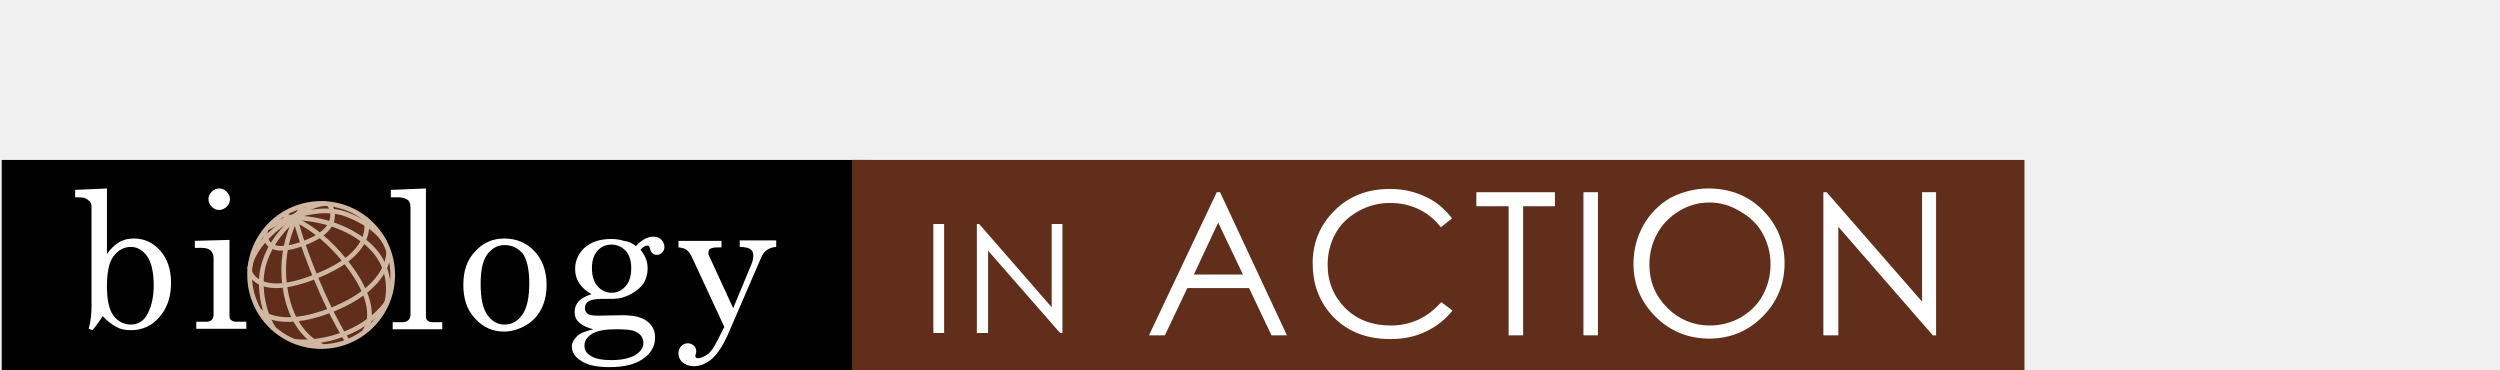
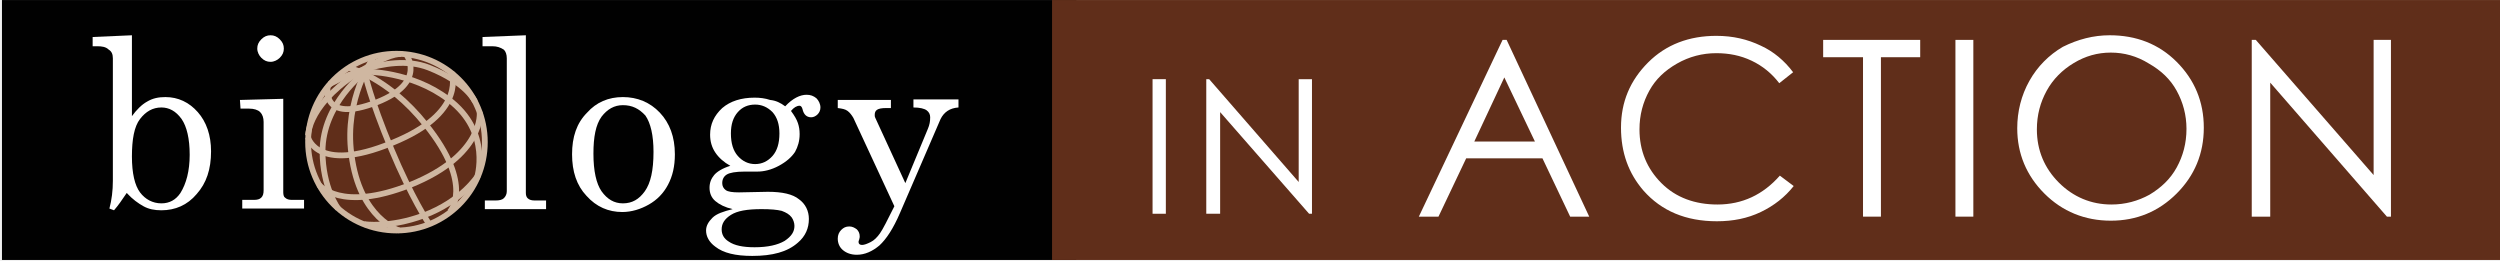
- <svg xmlns="http://www.w3.org/2000/svg" version="1.1" x="0px" y="0px" width="433px" height="64px" viewBox="0 -3.5 433 64" enable-background="new 0 -3.5 433 64" xml:space="preserve" id="svg3225">
-   <defs id="defs3227">
- </defs>
+ <svg xmlns="http://www.w3.org/2000/svg" version="1.1" id="svg3225" x="0px" y="0px" viewBox="-89 389.2 350.6 36.5" style="enable-background:new -89 389.2 350.6 36.5;" xml:space="preserve">
+   <style type="text/css">
+ 	.st0{fill:#010101;}
+ 	.st1{fill:#602E1A;}
+ 	.st2{fill:#FFFFFF;}
+ 	.st3{fill:#602E1A;stroke:#CFB7A1;}
+ 	.st4{fill:none;stroke:#CFB7A1;}
+ </style>
  <g id="g3814" transform="matrix(0.8100383,0,0,0.8100383,0.2982733,24.20177)">
-     <rect style="fill:#010101" y="0" x="0" id="rect3756" height="45" width="186" />
-     <rect style="fill:#602e1a" y="0" id="rect3758" height="45" width="250.7" x="181.8" />
-     <path style="fill:#ffffff" id="path3760" d="m 260.5,6.9 14.3,30.6 h -3.3 l -4.8,-10.1 h -13.2 l -4.8,10.1 h -3.4 L 259.8,6.9 h 0.7 z m -0.4,6.5 -5.2,11.1 h 10.5 l -5.3,-11.1 z" />
-     <path style="fill:#ffffff" id="path3762" d="m 310.1,12.5 -2.4,1.9 c -1.3,-1.7 -2.9,-3 -4.8,-3.9 -1.9,-0.9 -3.9,-1.3 -6.1,-1.3 -2.4,0 -4.7,0.6 -6.8,1.8 -2.1,1.2 -3.7,2.7 -4.8,4.7 -1.1,2 -1.7,4.2 -1.7,6.7 0,3.7 1.3,6.8 3.8,9.3 2.5,2.5 5.8,3.7 9.7,3.7 4.3,0 7.9,-1.7 10.8,-5 l 2.4,1.8 c -1.5,1.9 -3.4,3.4 -5.7,4.5 -2.3,1.1 -4.8,1.6 -7.6,1.6 -5.4,0 -9.6,-1.8 -12.7,-5.3 -2.6,-3 -3.9,-6.6 -3.9,-10.9 0,-4.5 1.6,-8.2 4.7,-11.3 3.1,-3.1 7.1,-4.6 11.8,-4.6 2.9,0 5.4,0.6 7.7,1.7 2.2,1 4.1,2.6 5.6,4.6 z" />
-     <path style="fill:#ffffff" id="path3764" d="m 315.3,9.9 v -3 h 16.8 v 3 h -6.8 v 27.6 h -3.1 V 9.9 h -6.9 z" />
-     <path style="fill:#ffffff" id="path3766" d="m 338.2,6.9 h 3.1 v 30.6 h -3.1 V 6.9 z" />
-     <path style="fill:#ffffff" id="path3768" d="m 364.9,6.1 c 4.6,0 8.5,1.5 11.6,4.6 3.1,3.1 4.7,6.9 4.7,11.4 0,4.5 -1.6,8.3 -4.7,11.4 -3.1,3.1 -6.9,4.7 -11.4,4.7 -4.5,0 -8.4,-1.6 -11.5,-4.7 -3.1,-3.1 -4.7,-6.9 -4.7,-11.3 0,-2.9 0.7,-5.7 2.1,-8.2 1.4,-2.5 3.4,-4.5 5.8,-5.9 2.6,-1.3 5.3,-2 8.1,-2 z m 0.2,3 c -2.3,0 -4.4,0.6 -6.4,1.8 -2,1.2 -3.6,2.8 -4.7,4.8 -1.1,2 -1.7,4.2 -1.7,6.7 0,3.6 1.3,6.7 3.8,9.2 2.5,2.5 5.6,3.8 9.1,3.8 2.4,0 4.6,-0.6 6.6,-1.7 2,-1.2 3.6,-2.7 4.7,-4.7 1.1,-2 1.7,-4.2 1.7,-6.7 0,-2.4 -0.6,-4.6 -1.7,-6.6 -1.1,-2 -2.7,-3.5 -4.8,-4.7 -2.1,-1.3 -4.3,-1.9 -6.6,-1.9 z" />
-     <path style="fill:#ffffff" id="path3770" d="M 389.5,37.5 V 6.9 h 0.7 l 20.4,23.4 V 6.9 h 3 v 30.6 h -0.7 L 392.7,14.3 v 23.2 h -3.2 z" />
-     <path style="fill:#ffffff" id="path3772" d="m 199.2,13.7 h 2.3 V 37 h -2.3 V 13.7 z" />
-     <path style="fill:#ffffff" id="path3774" d="M 208.5,37 V 13.7 h 0.5 l 15.5,17.8 V 13.7 h 2.3 V 37 h -0.5 L 210.9,19.4 V 37 h -2.4 z" />
-     <path style="fill:#ffffff" id="path3776" d="m 22.5,6.1 v 14 c 0.8,-1.1 1.7,-2 2.6,-2.5 1,-0.6 2,-0.8 3.2,-0.8 2.2,0 4.1,0.9 5.6,2.6 1.5,1.7 2.3,4 2.3,6.8 0,3.1 -0.8,5.5 -2.5,7.4 -1.6,1.9 -3.7,2.8 -6.1,2.8 -1.2,0 -2.2,-0.2 -3.1,-0.7 -0.9,-0.5 -1.9,-1.2 -2.9,-2.3 -0.8,1.2 -1.5,2.2 -2.2,3 L 18.6,36.1 C 19,34.6 19.2,33 19.2,31.3 V 10.1 C 19.2,9.4 19,8.9 18.5,8.6 18,8.1 17.3,8 16.5,8 H 15.7 V 6.4 l 6.8,-0.3 z m 5.1,12.5 c -1.5,0 -2.7,0.7 -3.7,2 -1,1.3 -1.4,3.5 -1.4,6.5 0,2.9 0.5,5 1.4,6.2 0.9,1.2 2.2,1.9 3.7,1.9 1.4,0 2.5,-0.6 3.3,-1.8 1,-1.6 1.6,-3.8 1.6,-6.6 0,-2.8 -0.5,-4.9 -1.4,-6.2 -1,-1.4 -2.2,-2 -3.5,-2 z" />
-     <path style="fill:#ffffff" id="path3778" d="m 41.2,17.3 7.5,-0.2 v 16.2 c 0,0.4 0.1,0.8 0.3,0.9 0.3,0.3 0.7,0.4 1.2,0.4 h 2.1 v 1.5 H 41.6 v -1.5 h 2 c 0.6,0 1,-0.1 1.3,-0.4 0.3,-0.3 0.4,-0.7 0.4,-1.3 V 21.1 c 0,-0.7 -0.2,-1.3 -0.6,-1.7 C 44.3,19 43.6,18.8 42.8,18.8 H 41.3 V 17.3 z M 46.5,6.1 c 0.6,0 1.1,0.2 1.6,0.7 0.5,0.5 0.7,1 0.7,1.6 0,0.6 -0.2,1.1 -0.7,1.6 -0.4,0.4 -1,0.7 -1.6,0.7 -0.6,0 -1.1,-0.2 -1.6,-0.7 -0.4,-0.4 -0.7,-1 -0.7,-1.6 0,-0.6 0.2,-1.1 0.7,-1.6 0.5,-0.5 1,-0.7 1.6,-0.7 z" />
-     <path style="fill:#ffffff" id="path3780" d="m 90.7,6.1 v 27.3 c 0,0.4 0.1,0.7 0.3,0.9 0.3,0.3 0.7,0.4 1.2,0.4 h 2 v 1.5 H 83.6 v -1.5 h 1.9 c 0.6,0 1.1,-0.1 1.4,-0.4 0.3,-0.3 0.5,-0.7 0.5,-1.2 v -23 C 87.4,9.4 87.2,8.9 86.9,8.6 86.3,8.2 85.7,8 84.9,8 H 83.2 V 6.4 l 7.5,-0.3 z" />
-     <path style="fill:#ffffff" id="path3782" d="m 107.5,16.8 c 2.5,0 4.7,0.9 6.4,2.7 1.7,1.8 2.6,4.2 2.6,7.2 0,2.1 -0.4,3.8 -1.2,5.3 -0.8,1.5 -1.9,2.6 -3.3,3.4 -1.4,0.8 -3,1.3 -4.6,1.3 -2.4,0 -4.5,-0.9 -6.2,-2.8 -1.7,-1.8 -2.5,-4.2 -2.5,-7.2 0,-3 0.8,-5.4 2.6,-7.2 1.6,-1.8 3.7,-2.7 6.2,-2.7 z m 0,1.4 c -1.5,0 -2.7,0.7 -3.7,2 -1,1.4 -1.4,3.5 -1.4,6.4 0,3 0.5,5.2 1.4,6.5 1,1.4 2.2,2.1 3.7,2.1 1.6,0 2.8,-0.7 3.8,-2.1 1,-1.4 1.5,-3.6 1.5,-6.8 0,-2.9 -0.5,-5 -1.4,-6.3 -1.1,-1.2 -2.3,-1.8 -3.9,-1.8 z" />
-     <path style="fill:#ffffff" id="path3784" d="m 135.6,18.4 c 1.3,-1.4 2.6,-2 3.7,-2 0.7,0 1.2,0.2 1.7,0.6 0.4,0.4 0.7,1 0.7,1.6 0,0.5 -0.2,0.9 -0.5,1.2 -0.3,0.3 -0.7,0.5 -1.1,0.5 -0.8,0 -1.3,-0.5 -1.5,-1.4 -0.1,-0.4 -0.3,-0.6 -0.5,-0.6 -0.5,0 -1,0.3 -1.5,0.9 0.6,0.8 1,1.5 1.2,2.1 0.2,0.6 0.3,1.2 0.3,1.9 0,1.2 -0.3,2.2 -0.8,3.1 -0.6,0.9 -1.5,1.7 -2.8,2.4 -1.3,0.7 -2.6,1 -3.7,1 h -2.2 c -1.6,0 -2.6,0.2 -3.1,0.5 -0.5,0.3 -0.8,0.8 -0.8,1.5 0,0.5 0.2,0.9 0.6,1.2 0.4,0.3 1.2,0.4 2.3,0.4 l 5,-0.1 c 2.5,0 4.3,0.4 5.4,1.3 1.1,0.8 1.7,2 1.7,3.4 0,1.6 -0.6,3 -1.9,4.1 -1.8,1.6 -4.4,2.3 -7.9,2.3 -2.9,0 -5,-0.5 -6.4,-1.6 -1.1,-0.8 -1.6,-1.8 -1.6,-2.8 0,-0.8 0.4,-1.5 1.1,-2.2 0.7,-0.7 1.9,-1.1 3.5,-1.5 -1.3,-0.3 -2.3,-0.8 -3,-1.4 -0.7,-0.6 -1,-1.4 -1,-2.3 0,-0.9 0.3,-1.6 0.8,-2.2 0.5,-0.6 1.5,-1.2 2.8,-1.6 -1.1,-0.6 -2,-1.4 -2.6,-2.3 -0.6,-0.9 -0.9,-1.9 -0.9,-3.1 0,-1.8 0.7,-3.3 2.1,-4.6 1.4,-1.2 3.3,-1.8 5.6,-1.8 0.9,0 1.8,0.1 2.7,0.4 1,0.1 1.8,0.5 2.6,1.1 z m -4.1,17.8 c -2.5,0 -4.2,0.3 -5.3,1 -1.1,0.7 -1.6,1.5 -1.6,2.5 0,0.9 0.4,1.6 1.2,2.1 1,0.7 2.5,1 4.5,1 2.3,0 4,-0.4 5.2,-1.1 1.2,-0.8 1.7,-1.6 1.7,-2.6 0,-0.5 -0.2,-1.1 -0.5,-1.5 -0.4,-0.5 -0.9,-0.8 -1.7,-1.1 -0.8,-0.2 -1.9,-0.3 -3.5,-0.3 z m -1.1,-18.1 c -1.2,0 -2.2,0.4 -3,1.3 -0.8,0.9 -1.2,2.1 -1.2,3.7 0,1.7 0.4,3 1.2,3.9 0.8,0.9 1.8,1.4 3,1.4 1.2,0 2.2,-0.5 3,-1.4 0.8,-0.9 1.2,-2.2 1.2,-3.9 0,-1.6 -0.4,-2.8 -1.2,-3.7 -0.9,-0.9 -1.9,-1.3 -3,-1.3 z" />
-     <path style="fill:#ffffff" id="path3786" d="m 144.9,17.3 h 9 v 1.4 h -0.8 c -0.8,0 -1.3,0.1 -1.6,0.3 -0.3,0.2 -0.4,0.5 -0.4,0.9 0,0.2 0,0.3 0.1,0.5 l 5.2,11.3 3.9,-9.4 c 0.3,-0.7 0.4,-1.3 0.4,-2 0,-0.5 -0.2,-0.9 -0.6,-1.2 -0.4,-0.3 -1.2,-0.5 -2.3,-0.5 v -1.4 h 7.8 v 1.4 c -1.5,0.1 -2.5,0.8 -3.1,2 l -7,16.2 c -1.2,2.8 -2.4,4.6 -3.6,5.7 -1.2,1 -2.5,1.6 -3.9,1.6 -1,0 -1.8,-0.3 -2.4,-0.8 -0.6,-0.5 -0.9,-1.2 -0.9,-2 0,-0.6 0.2,-1.1 0.6,-1.5 0.4,-0.4 0.8,-0.6 1.4,-0.6 0.5,0 0.9,0.2 1.3,0.5 0.3,0.3 0.5,0.7 0.5,1.2 0,0.1 0,0.3 -0.1,0.6 -0.1,0.2 -0.1,0.3 -0.1,0.4 0,0.3 0.2,0.5 0.6,0.5 0.4,0 0.9,-0.2 1.5,-0.5 0.6,-0.3 1.1,-0.8 1.6,-1.5 0.5,-0.7 1.3,-2.3 2.5,-4.7 l -7.1,-15.3 c -0.3,-0.5 -0.6,-0.9 -1,-1.2 -0.4,-0.3 -0.9,-0.4 -1.7,-0.5 v -1.4 z" />
-     <circle style="fill:#602e1a;stroke:#cfb7a1" d="m 83.6,24.6 c 0,8.45 -6.85,15.3 -15.3,15.3 -8.45,0 -15.3,-6.85 -15.3,-15.3 0,-8.45 6.85,-15.3 15.3,-15.3 8.45,0 15.3,6.85 15.3,15.3 z" id="circle3788" r="15.3" cy="24.6" cx="68.3" />
-     <path style="fill:none;stroke:#cfb7a1" id="path3790" d="m 64.3,10 c 0,0 -5.1,7 -3.8,16.7 1.4,11.2 8.3,13.2 8.3,13.2" />
-     <path style="fill:none;stroke:#cfb7a1" id="path3792" d="m 59.9,11.7 c 0,0 6.7,1.4 13.5,9.9 8.5,10.6 4.1,15.1 4.1,15.1" />
-     <path style="fill:none;stroke:#cfb7a1" id="path3794" d="m 58.2,36.1 c 0,0 -2.7,-3.6 -2.7,-9.9 0,-8.3 7.4,-13.8 7.4,-13.8 0,0 8,-0.1 14.4,4.8 7.6,5.7 4.9,13.7 4.9,13.7" />
-     <path style="fill:none;stroke:#cfb7a1" id="path3796" d="m 53,23.4 c 0,0 0,-5.8 9.9,-11.6 5.1,-3 6.4,-2.4 6.4,-2.4" />
-     <path style="fill:none;stroke:#cfb7a1" id="path3798" d="m 62.9,12.9 c 0,0 0.8,4 4.5,12.9 3.5,8.4 6.5,12.9 6.5,12.9" />
-     <path style="fill:none;stroke:#cfb7a1" id="path3800" d="m 56.7,14.6 c 0,0 9.8,-5.8 17.2,-2.9 6.6,2.6 8,5.9 8,5.9" />
-     <path style="fill:none;stroke:#cfb7a1" id="path3802" d="m 56.4,15 c 0,0 -1.3,6.5 8.5,2.7 8.9,-3.5 5,-8.4 5,-8.4" />
-     <path style="fill:none;stroke:#cfb7a1" id="path3804" d="m 53,23.8 c 0,0 1.7,6.7 15.8,0.4 11.7,-5.2 9,-11.7 9,-11.7" />
-     <path style="fill:none;stroke:#cfb7a1" id="path3806" d="m 54.9,32 c 0,0 3.7,4.8 15.8,0 12.9,-5.2 12,-12.6 12,-12.6" />
-     <path style="fill:none;stroke:#cfb7a1" id="path3808" d="m 62.7,38.8 c 0,0 4.4,0.7 10.3,-1.5 6.7,-2.5 9.4,-6.9 9.4,-6.9" />
+     <rect id="rect3756" x="-109.9" y="450.6" class="st0" width="186" height="45" />
+     <rect id="rect3758" x="71.9" y="450.6" class="st1" width="250.7" height="45" />
+     <path id="path3760" class="st2" d="M150.6,457.5l14.3,30.6h-3.3l-4.8-10.1h-13.2l-4.8,10.1h-3.4   l14.5-30.6H150.6z M150.2,464l-5.2,11.1h10.5L150.2,464L150.2,464z" />
+     <path id="path3762" class="st2" d="M200.2,463.1l-2.4,1.9c-1.3-1.7-2.9-3-4.8-3.9   s-3.9-1.3-6.1-1.3c-2.4,0-4.7,0.6-6.8,1.8c-2.1,1.2-3.7,2.7-4.8,4.7c-1.1,2-1.7,4.2-1.7,6.7c0,3.7,1.3,6.8,3.8,9.3s5.8,3.7,9.7,3.7   c4.3,0,7.9-1.7,10.8-5l2.4,1.8c-1.5,1.9-3.4,3.4-5.7,4.5c-2.3,1.1-4.8,1.6-7.6,1.6c-5.4,0-9.6-1.8-12.7-5.3   c-2.6-3-3.9-6.6-3.9-10.9c0-4.5,1.6-8.2,4.7-11.3c3.1-3.1,7.1-4.6,11.8-4.6c2.9,0,5.4,0.6,7.7,1.7   C196.8,459.5,198.7,461.1,200.2,463.1z" />
+     <path id="path3764" class="st2" d="M205.4,460.5v-3h16.8v3h-6.8v27.6h-3.1v-27.6H205.4z" />
+     <path id="path3766" class="st2" d="M228.3,457.5h3.1v30.6h-3.1V457.5z" />
+     <path id="path3768" class="st2" d="M255,456.7c4.6,0,8.5,1.5,11.6,4.6c3.1,3.1,4.7,6.9,4.7,11.4   s-1.6,8.3-4.7,11.4s-6.9,4.7-11.4,4.7c-4.5,0-8.4-1.6-11.5-4.7s-4.7-6.9-4.7-11.3c0-2.9,0.7-5.7,2.1-8.2s3.4-4.5,5.8-5.9   C249.5,457.4,252.2,456.7,255,456.7z M255.2,459.7c-2.3,0-4.4,0.6-6.4,1.8c-2,1.2-3.6,2.8-4.7,4.8s-1.7,4.2-1.7,6.7   c0,3.6,1.3,6.7,3.8,9.2s5.6,3.8,9.1,3.8c2.4,0,4.6-0.6,6.6-1.7c2-1.2,3.6-2.7,4.7-4.7s1.7-4.2,1.7-6.7c0-2.4-0.6-4.6-1.7-6.6   s-2.7-3.5-4.8-4.7C259.7,460.3,257.5,459.7,255.2,459.7z" />
+     <path id="path3770" class="st2" d="M279.6,488.1v-30.6h0.7l20.4,23.4v-23.4h3v30.6H303   l-20.2-23.2v23.2H279.6z" />
+     <path id="path3772" class="st2" d="M89.3,464.3h2.3v23.3h-2.3V464.3z" />
+     <path id="path3774" class="st2" d="M98.6,487.6v-23.3h0.5l15.5,17.8v-17.8h2.3v23.3h-0.5L101,470   v17.6H98.6z" />
+     <path id="path3776" class="st2" d="M-87.4,456.7v14c0.8-1.1,1.7-2,2.6-2.5c1-0.6,2-0.8,3.2-0.8   c2.2,0,4.1,0.9,5.6,2.6c1.5,1.7,2.3,4,2.3,6.8c0,3.1-0.8,5.5-2.5,7.4c-1.6,1.9-3.7,2.8-6.1,2.8c-1.2,0-2.2-0.2-3.1-0.7   c-0.9-0.5-1.9-1.2-2.9-2.3c-0.8,1.2-1.5,2.2-2.2,3l-0.8-0.3c0.4-1.5,0.6-3.1,0.6-4.8v-21.2c0-0.7-0.2-1.2-0.7-1.5   c-0.5-0.5-1.2-0.6-2-0.6h-0.8V457L-87.4,456.7z M-82.3,469.2c-1.5,0-2.7,0.7-3.7,2c-1,1.3-1.4,3.5-1.4,6.5c0,2.9,0.5,5,1.4,6.2   c0.9,1.2,2.2,1.9,3.7,1.9c1.4,0,2.5-0.6,3.3-1.8c1-1.6,1.6-3.8,1.6-6.6c0-2.8-0.5-4.9-1.4-6.2C-79.8,469.8-81,469.2-82.3,469.2z" />
+     <path id="path3778" class="st2" d="M-68.7,467.9l7.5-0.2v16.2c0,0.4,0.1,0.8,0.3,0.9   c0.3,0.3,0.7,0.4,1.2,0.4h2.1v1.5h-10.7v-1.5h2c0.6,0,1-0.1,1.3-0.4c0.3-0.3,0.4-0.7,0.4-1.3v-11.8c0-0.7-0.2-1.3-0.6-1.7   c-0.4-0.4-1.1-0.6-1.9-0.6h-1.5L-68.7,467.9L-68.7,467.9z M-63.4,456.7c0.6,0,1.1,0.2,1.6,0.7s0.7,1,0.7,1.6s-0.2,1.1-0.7,1.6   c-0.4,0.4-1,0.7-1.6,0.7s-1.1-0.2-1.6-0.7c-0.4-0.4-0.7-1-0.7-1.6s0.2-1.1,0.7-1.6S-64,456.7-63.4,456.7z" />
+     <path id="path3780" class="st2" d="M-19.2,456.7V484c0,0.4,0.1,0.7,0.3,0.9   c0.3,0.3,0.7,0.4,1.2,0.4h2v1.5h-10.6v-1.5h1.9c0.6,0,1.1-0.1,1.4-0.4c0.3-0.3,0.5-0.7,0.5-1.2v-23c0-0.7-0.2-1.2-0.5-1.5   c-0.6-0.4-1.2-0.6-2-0.6h-1.7V457L-19.2,456.7z" />
+     <path id="path3782" class="st2" d="M-2.4,467.4c2.5,0,4.7,0.9,6.4,2.7c1.7,1.8,2.6,4.2,2.6,7.2   c0,2.1-0.4,3.8-1.2,5.3c-0.8,1.5-1.9,2.6-3.3,3.4c-1.4,0.8-3,1.3-4.6,1.3c-2.4,0-4.5-0.9-6.2-2.8c-1.7-1.8-2.5-4.2-2.5-7.2   s0.8-5.4,2.6-7.2C-7,468.3-4.9,467.4-2.4,467.4z M-2.4,468.8c-1.5,0-2.7,0.7-3.7,2c-1,1.4-1.4,3.5-1.4,6.4c0,3,0.5,5.2,1.4,6.5   c1,1.4,2.2,2.1,3.7,2.1c1.6,0,2.8-0.7,3.8-2.1s1.5-3.6,1.5-6.8c0-2.9-0.5-5-1.4-6.3C0.4,469.4-0.8,468.8-2.4,468.8z" />
+     <path id="path3784" class="st2" d="M25.7,469c1.3-1.4,2.6-2,3.7-2c0.7,0,1.2,0.2,1.7,0.6   c0.4,0.4,0.7,1,0.7,1.6c0,0.5-0.2,0.9-0.5,1.2c-0.3,0.3-0.7,0.5-1.1,0.5c-0.8,0-1.3-0.5-1.5-1.4c-0.1-0.4-0.3-0.6-0.5-0.6   c-0.5,0-1,0.3-1.5,0.9c0.6,0.8,1,1.5,1.2,2.1c0.2,0.6,0.3,1.2,0.3,1.9c0,1.2-0.3,2.2-0.8,3.1c-0.6,0.9-1.5,1.7-2.8,2.4   c-1.3,0.7-2.6,1-3.7,1h-2.2c-1.6,0-2.6,0.2-3.1,0.5c-0.5,0.3-0.8,0.8-0.8,1.5c0,0.5,0.2,0.9,0.6,1.2c0.4,0.3,1.2,0.4,2.3,0.4l5-0.1   c2.5,0,4.3,0.4,5.4,1.3c1.1,0.8,1.7,2,1.7,3.4c0,1.6-0.6,3-1.9,4.1c-1.8,1.6-4.4,2.3-7.9,2.3c-2.9,0-5-0.5-6.4-1.6   c-1.1-0.8-1.6-1.8-1.6-2.8c0-0.8,0.4-1.5,1.1-2.2s1.9-1.1,3.5-1.5c-1.3-0.3-2.3-0.8-3-1.4s-1-1.4-1-2.3s0.3-1.6,0.8-2.2   c0.5-0.6,1.5-1.2,2.8-1.6c-1.1-0.6-2-1.4-2.6-2.3c-0.6-0.9-0.9-1.9-0.9-3.1c0-1.8,0.7-3.3,2.1-4.6c1.4-1.2,3.3-1.8,5.6-1.8   c0.9,0,1.8,0.1,2.7,0.4C24.1,468,24.9,468.4,25.7,469z M21.6,486.8c-2.5,0-4.2,0.3-5.3,1c-1.1,0.7-1.6,1.5-1.6,2.5   c0,0.9,0.4,1.6,1.2,2.1c1,0.7,2.5,1,4.5,1c2.3,0,4-0.4,5.2-1.1c1.2-0.8,1.7-1.6,1.7-2.6c0-0.5-0.2-1.1-0.5-1.5   c-0.4-0.5-0.9-0.8-1.7-1.1C24.3,486.9,23.2,486.8,21.6,486.8L21.6,486.8z M20.5,468.7c-1.2,0-2.2,0.4-3,1.3s-1.2,2.1-1.2,3.7   c0,1.7,0.4,3,1.2,3.9c0.8,0.9,1.8,1.4,3,1.4s2.2-0.5,3-1.4s1.2-2.2,1.2-3.9c0-1.6-0.4-2.8-1.2-3.7   C22.6,469.1,21.6,468.7,20.5,468.7z" />
+     <path id="path3786" class="st2" d="M35,467.9h9v1.4h-0.8c-0.8,0-1.3,0.1-1.6,0.3   s-0.4,0.5-0.4,0.9c0,0.2,0,0.3,0.1,0.5l5.2,11.3l3.9-9.4c0.3-0.7,0.4-1.3,0.4-2c0-0.5-0.2-0.9-0.6-1.2c-0.4-0.3-1.2-0.5-2.3-0.5   v-1.4h7.8v1.4c-1.5,0.1-2.5,0.8-3.1,2l-7,16.2c-1.2,2.8-2.4,4.6-3.6,5.7c-1.2,1-2.5,1.6-3.9,1.6c-1,0-1.8-0.3-2.4-0.8   c-0.6-0.5-0.9-1.2-0.9-2c0-0.6,0.2-1.1,0.6-1.5c0.4-0.4,0.8-0.6,1.4-0.6c0.5,0,0.9,0.2,1.3,0.5c0.3,0.3,0.5,0.7,0.5,1.2   c0,0.1,0,0.3-0.1,0.6c-0.1,0.2-0.1,0.3-0.1,0.4c0,0.3,0.2,0.5,0.6,0.5c0.4,0,0.9-0.2,1.5-0.5c0.6-0.3,1.1-0.8,1.6-1.5   c0.5-0.7,1.3-2.3,2.5-4.7L37.5,471c-0.3-0.5-0.6-0.9-1-1.2c-0.4-0.3-0.9-0.4-1.7-0.5v-1.4H35z" />
+     <circle id="circle3788" class="st3" cx="-41.6" cy="475.2" r="15.3">
+ 	</circle>
+     <path id="path3790" class="st4" d="M-45.6,460.6c0,0-5.1,7-3.8,16.7c1.4,11.2,8.3,13.2,8.3,13.2" />
+     <path id="path3792" class="st4" d="M-50,462.3c0,0,6.7,1.4,13.5,9.9c8.5,10.6,4.1,15.1,4.1,15.1" />
+     <path id="path3794" class="st4" d="M-51.7,486.7c0,0-2.7-3.6-2.7-9.9c0-8.3,7.4-13.8,7.4-13.8   s8-0.1,14.4,4.8c7.6,5.7,4.9,13.7,4.9,13.7" />
+     <path id="path3796" class="st4" d="M-56.9,474c0,0,0-5.8,9.9-11.6c5.1-3,6.4-2.4,6.4-2.4" />
+     <path id="path3798" class="st4" d="M-47,463.5c0,0,0.8,4,4.5,12.9c3.5,8.4,6.5,12.9,6.5,12.9" />
+     <path id="path3800" class="st4" d="M-53.2,465.2c0,0,9.8-5.8,17.2-2.9c6.6,2.6,8,5.9,8,5.9" />
+     <path id="path3802" class="st4" d="M-53.5,465.6c0,0-1.3,6.5,8.5,2.7c8.9-3.5,5-8.4,5-8.4" />
+     <path id="path3804" class="st4" d="M-56.9,474.4c0,0,1.7,6.7,15.8,0.4c11.7-5.2,9-11.7,9-11.7" />
+     <path id="path3806" class="st4" d="M-55,482.6c0,0,3.7,4.8,15.8,0c12.9-5.2,12-12.6,12-12.6" />
+     <path id="path3808" class="st4" d="M-47.2,489.4c0,0,4.4,0.7,10.3-1.5c6.7-2.5,9.4-6.9,9.4-6.9" />
  </g>
</svg>
